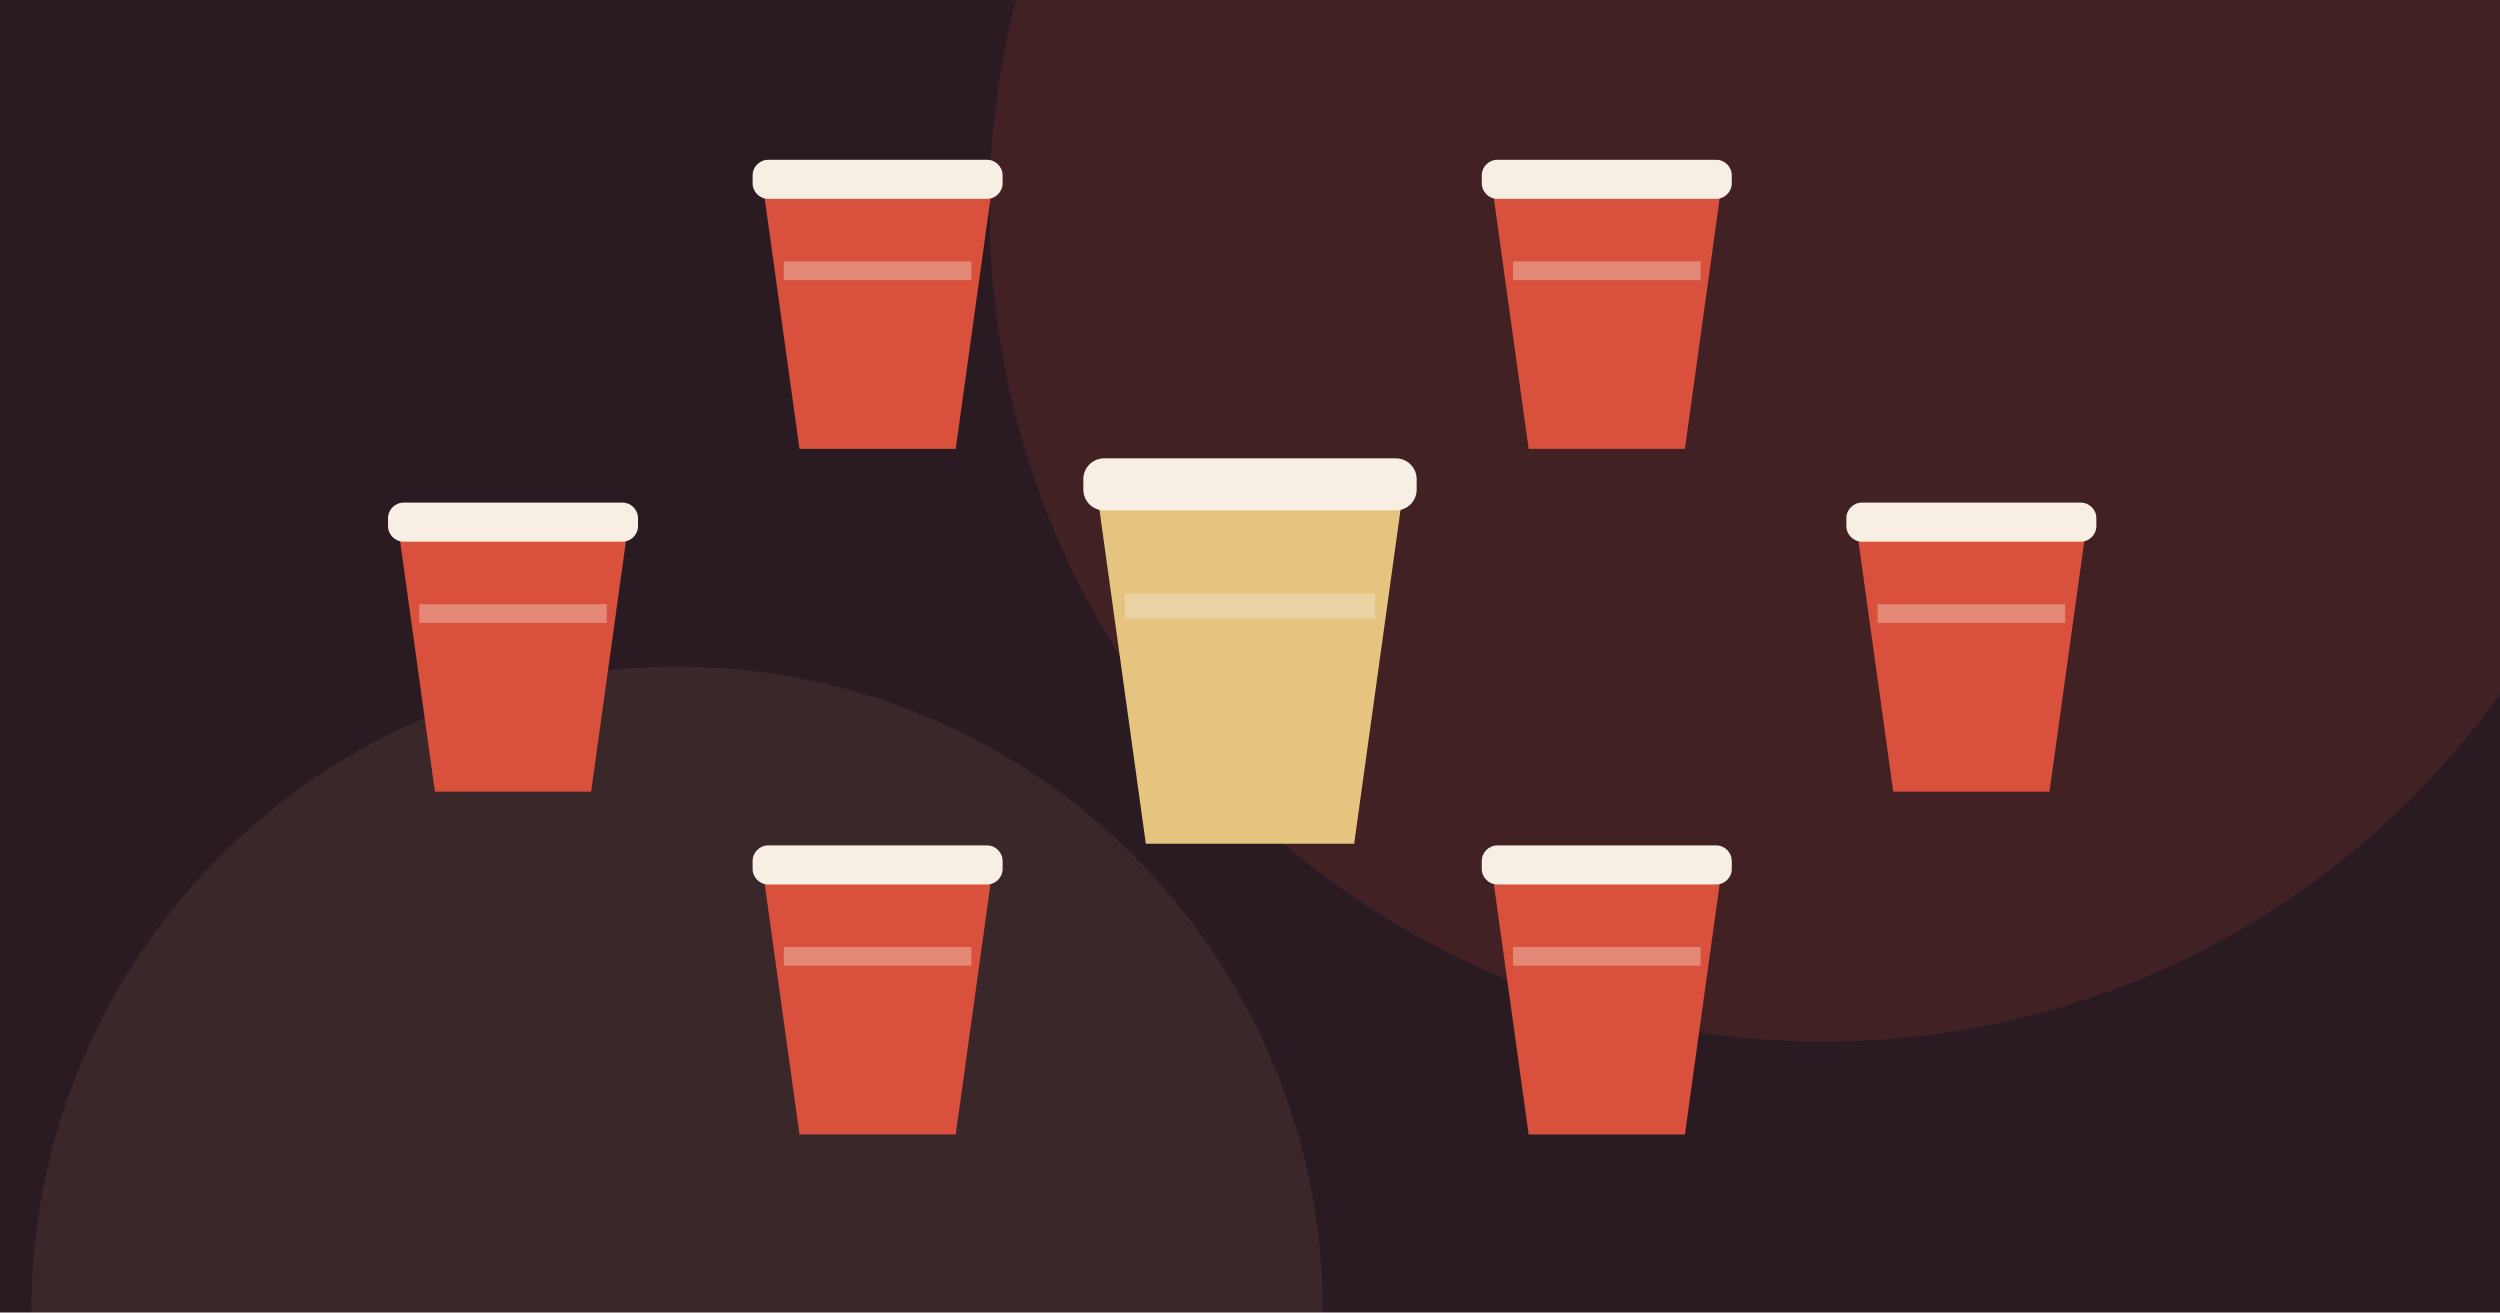
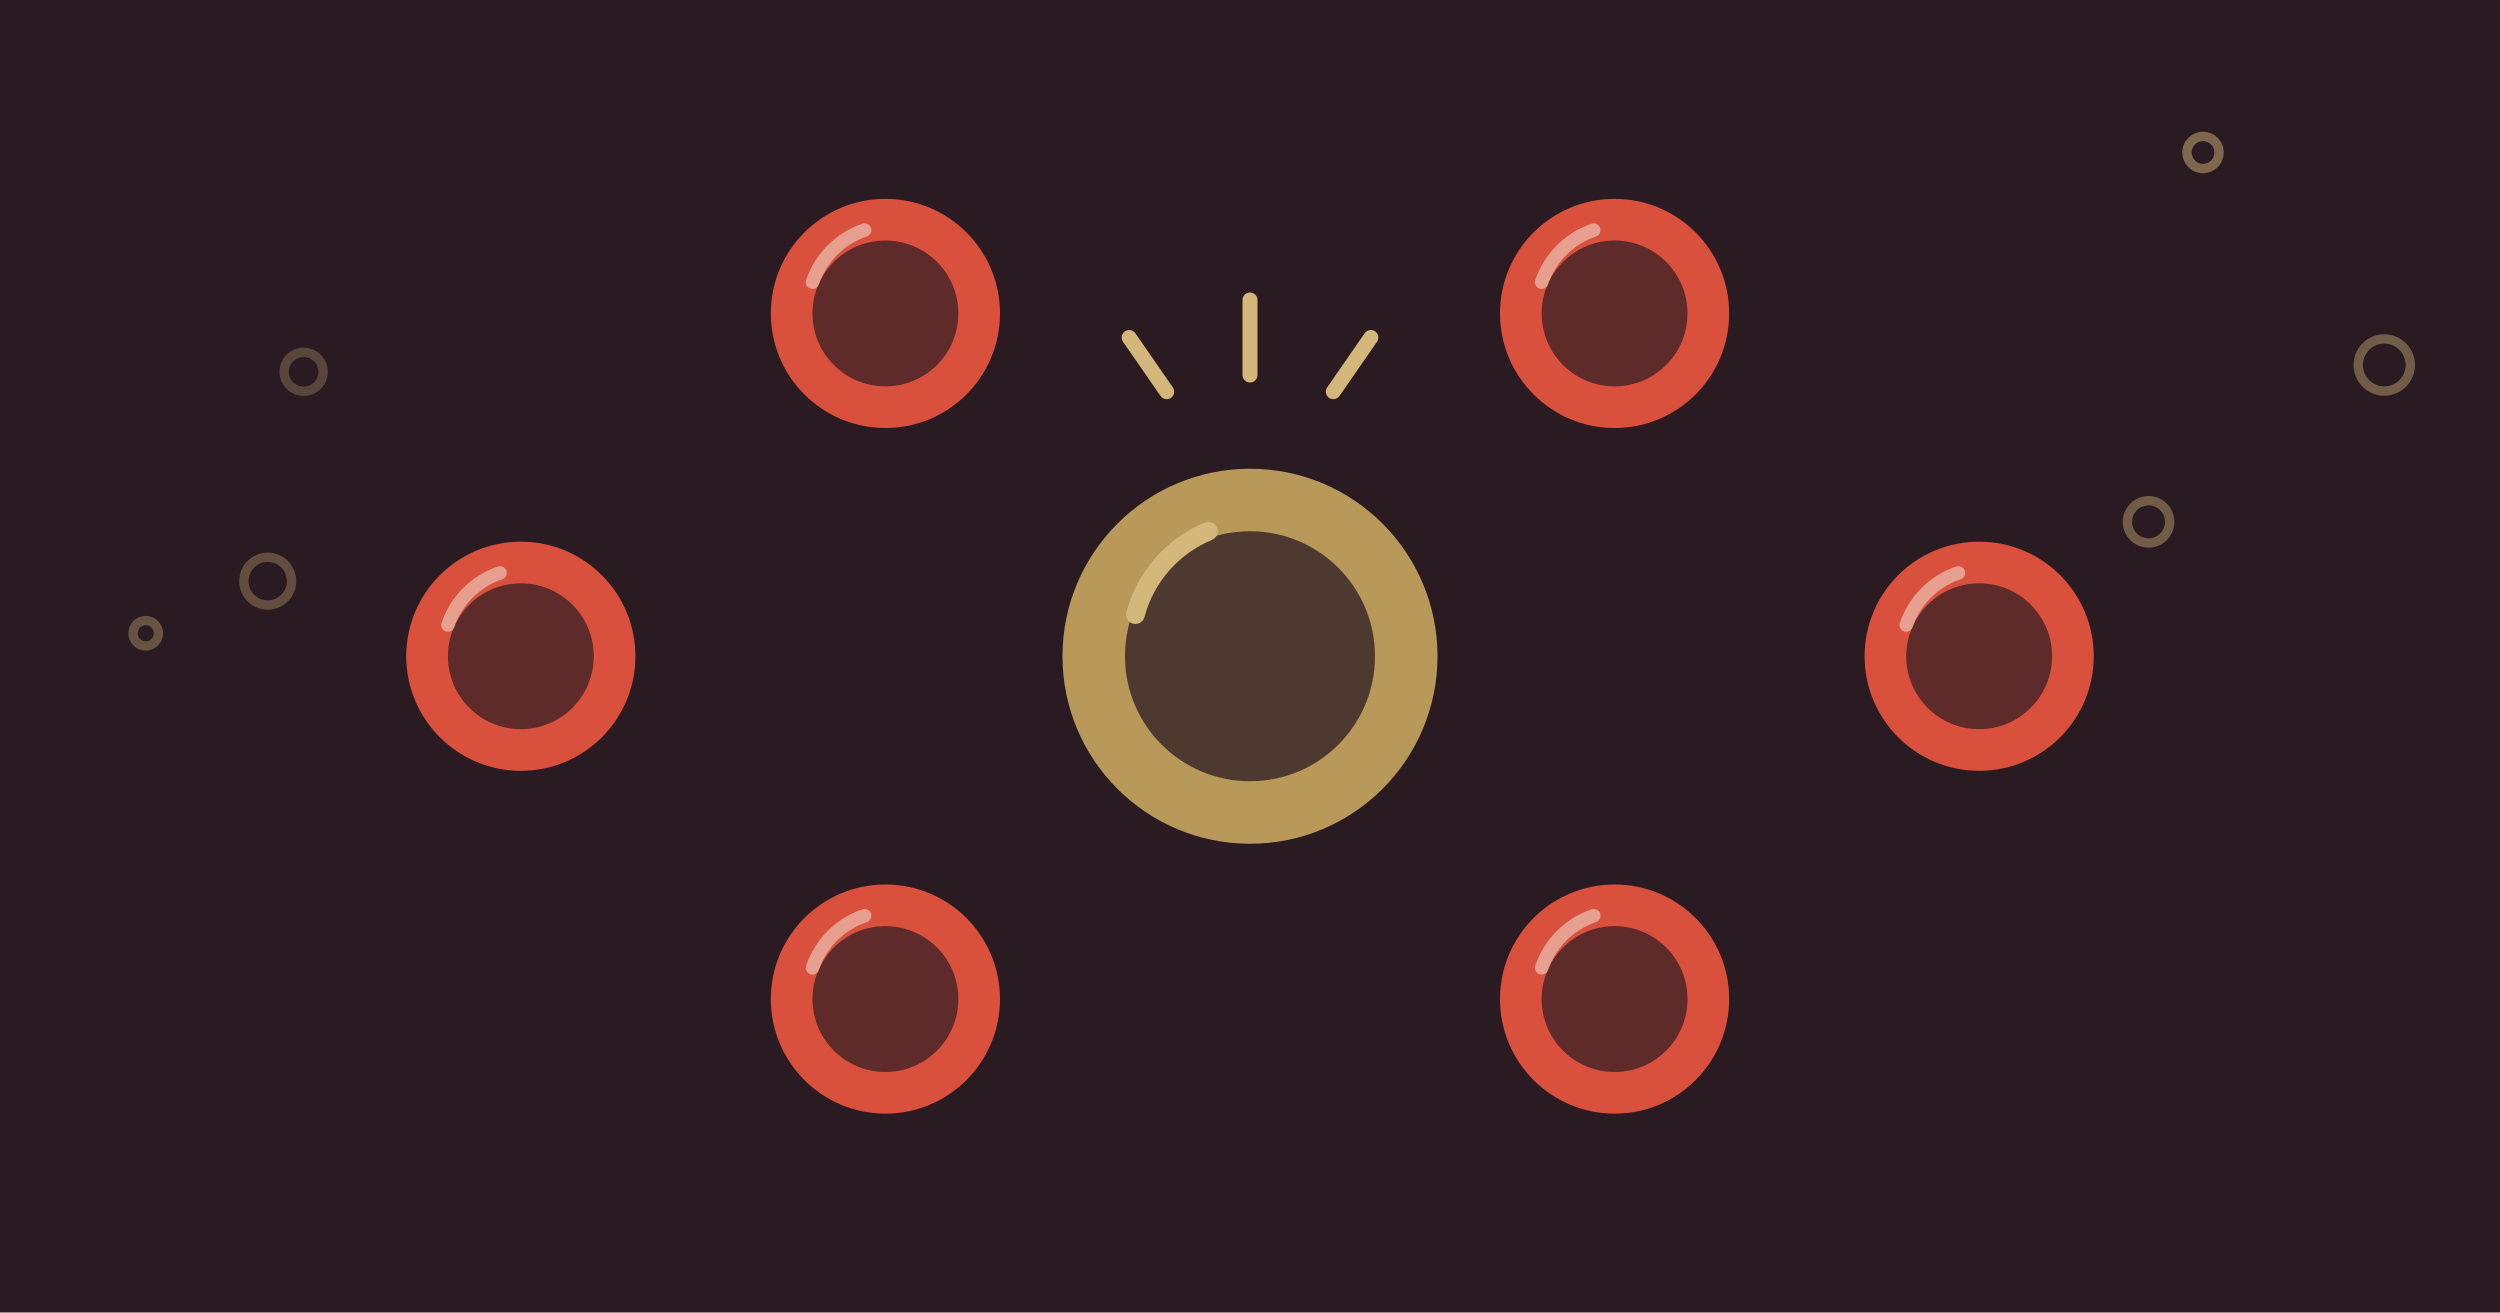
<svg xmlns="http://www.w3.org/2000/svg" viewBox="0 0 240 126" width="240" height="126">
  <rect width="240" height="126" fill="#2A1A22" />
-   <circle cx="175" cy="20" r="80" fill="#D9503C" opacity=".14" />
-   <circle cx="65" cy="126" r="62" fill="#E4C47F" opacity=".08" />
-   <path d="M105 45 L135 45 L130 81 L110 81 Z" fill="#E4C47F" />
-   <rect x="104" y="44" width="32" height="5" rx="2" fill="#F7EFE3" />
-   <rect x="108" y="57" width="24" height="2.4" fill="#F7EFE3" opacity=".35" />
-   <path d="M178.0 49.0 L200.5 49.0 L196.75 76.0 L181.75 76.0 Z" fill="#D9503C" />
-   <rect x="177.25" y="48.25" width="24.0" height="3.75" rx="1.5" fill="#F7EFE3" />
-   <rect x="180.25" y="58.0" width="18.0" height="1.8" fill="#F7EFE3" opacity=".35" />
-   <path d="M143.0 81.909 L165.5 81.909 L161.75 108.909 L146.75 108.909 Z" fill="#D9503C" />
-   <rect x="142.25" y="81.159" width="24.0" height="3.75" rx="1.5" fill="#F7EFE3" />
-   <rect x="145.25" y="90.909" width="18.0" height="1.8" fill="#F7EFE3" opacity=".35" />
-   <path d="M73 81.909 L95.5 81.909 L91.75 108.909 L76.75 108.909 Z" fill="#D9503C" />
-   <rect x="72.25" y="81.159" width="24.0" height="3.75" rx="1.5" fill="#F7EFE3" />
-   <rect x="75.25" y="90.909" width="18.0" height="1.8" fill="#F7EFE3" opacity=".35" />
-   <path d="M38.0 49 L60.5 49 L56.75 76.0 L41.75 76.0 Z" fill="#D9503C" />
-   <rect x="37.25" y="48.25" width="24.0" height="3.75" rx="1.5" fill="#F7EFE3" />
-   <rect x="40.25" y="58" width="18.0" height="1.8" fill="#F7EFE3" opacity=".35" />
-   <path d="M73 16.091 L95.5 16.091 L91.75 43.091 L76.75 43.091 Z" fill="#D9503C" />
-   <rect x="72.25" y="15.341" width="24.0" height="3.75" rx="1.5" fill="#F7EFE3" />
-   <rect x="75.25" y="25.091" width="18.0" height="1.8" fill="#F7EFE3" opacity=".35" />
-   <path d="M143.0 16.091 L165.5 16.091 L161.75 43.091 L146.75 43.091 Z" fill="#D9503C" />
-   <rect x="142.25" y="15.341" width="24.0" height="3.75" rx="1.5" fill="#F7EFE3" />
-   <rect x="145.25" y="25.091" width="18.0" height="1.8" fill="#F7EFE3" opacity=".35" />
+   <circle cx="29.15" cy="35.69" r="1.87" fill="none" stroke="#D4B77A" stroke-opacity="0.28" stroke-width=".9" />
+   <circle cx="25.7" cy="55.79" r="2.29" fill="none" stroke="#D4B77A" stroke-opacity="0.33" stroke-width=".9" />
+   <circle cx="13.99" cy="60.79" r="1.22" fill="none" stroke="#D4B77A" stroke-opacity="0.36" stroke-width=".9" />
+   <circle cx="228.89" cy="35.04" r="2.5" fill="none" stroke="#D4B77A" stroke-opacity="0.42" stroke-width=".9" />
+   <circle cx="206.26" cy="50.1" r="2.03" fill="none" stroke="#D4B77A" stroke-opacity="0.42" stroke-width=".9" />
+   <circle cx="211.49" cy="14.64" r="1.54" fill="none" stroke="#D4B77A" stroke-opacity="0.49" stroke-width=".9" />
+   <circle cx="190" cy="63" r="11" fill="#D9503C" />
+   <circle cx="190" cy="63" r="7" fill="#2A1A22" opacity=".7" />
+   <path d="M183 60 A8 8 0 0 1 188 55" fill="none" stroke="#F7EFE3" stroke-opacity=".5" stroke-width="1.3" stroke-linecap="round" />
+   <circle cx="155" cy="95.91" r="11" fill="#D9503C" />
+   <circle cx="155" cy="95.91" r="7" fill="#2A1A22" opacity=".7" />
+   <path d="M148 92.91 A8 8 0 0 1 153 87.91" fill="none" stroke="#F7EFE3" stroke-opacity=".5" stroke-width="1.3" stroke-linecap="round" />
+   <circle cx="85" cy="95.91" r="11" fill="#D9503C" />
+   <circle cx="85" cy="95.91" r="7" fill="#2A1A22" opacity=".7" />
+   <path d="M78 92.91 A8 8 0 0 1 83 87.91" fill="none" stroke="#F7EFE3" stroke-opacity=".5" stroke-width="1.3" stroke-linecap="round" />
+   <circle cx="50" cy="63" r="11" fill="#D9503C" />
+   <circle cx="50" cy="63" r="7" fill="#2A1A22" opacity=".7" />
+   <path d="M43 60 A8 8 0 0 1 48 55" fill="none" stroke="#F7EFE3" stroke-opacity=".5" stroke-width="1.3" stroke-linecap="round" />
+   <circle cx="85" cy="30.09" r="11" fill="#D9503C" />
+   <circle cx="85" cy="30.09" r="7" fill="#2A1A22" opacity=".7" />
+   <path d="M78 27.09 A8 8 0 0 1 83 22.09" fill="none" stroke="#F7EFE3" stroke-opacity=".5" stroke-width="1.3" stroke-linecap="round" />
+   <circle cx="155" cy="30.09" r="11" fill="#D9503C" />
+   <circle cx="155" cy="30.09" r="7" fill="#2A1A22" opacity=".7" />
+   <path d="M148 27.09 A8 8 0 0 1 153 22.09" fill="none" stroke="#F7EFE3" stroke-opacity=".5" stroke-width="1.3" stroke-linecap="round" />
+   <circle cx="120" cy="63" r="18" fill="#B8995A" />
+   <circle cx="120" cy="63" r="12" fill="#2A1A22" opacity=".75" />
+   <path d="M109 59 A12 12 0 0 1 116 51" fill="none" stroke="#D4B77A" stroke-width="1.8" stroke-linecap="round" />
+   <g stroke="#D4B77A" stroke-width="1.44" stroke-linecap="round">
+     <line x1="120" y1="36" x2="120" y2="28.8" />
+     <line x1="112" y1="37.6" x2="108.4" y2="32.4" />
+     <line x1="128" y1="37.6" x2="131.6" y2="32.4" />
+   </g>
</svg>
